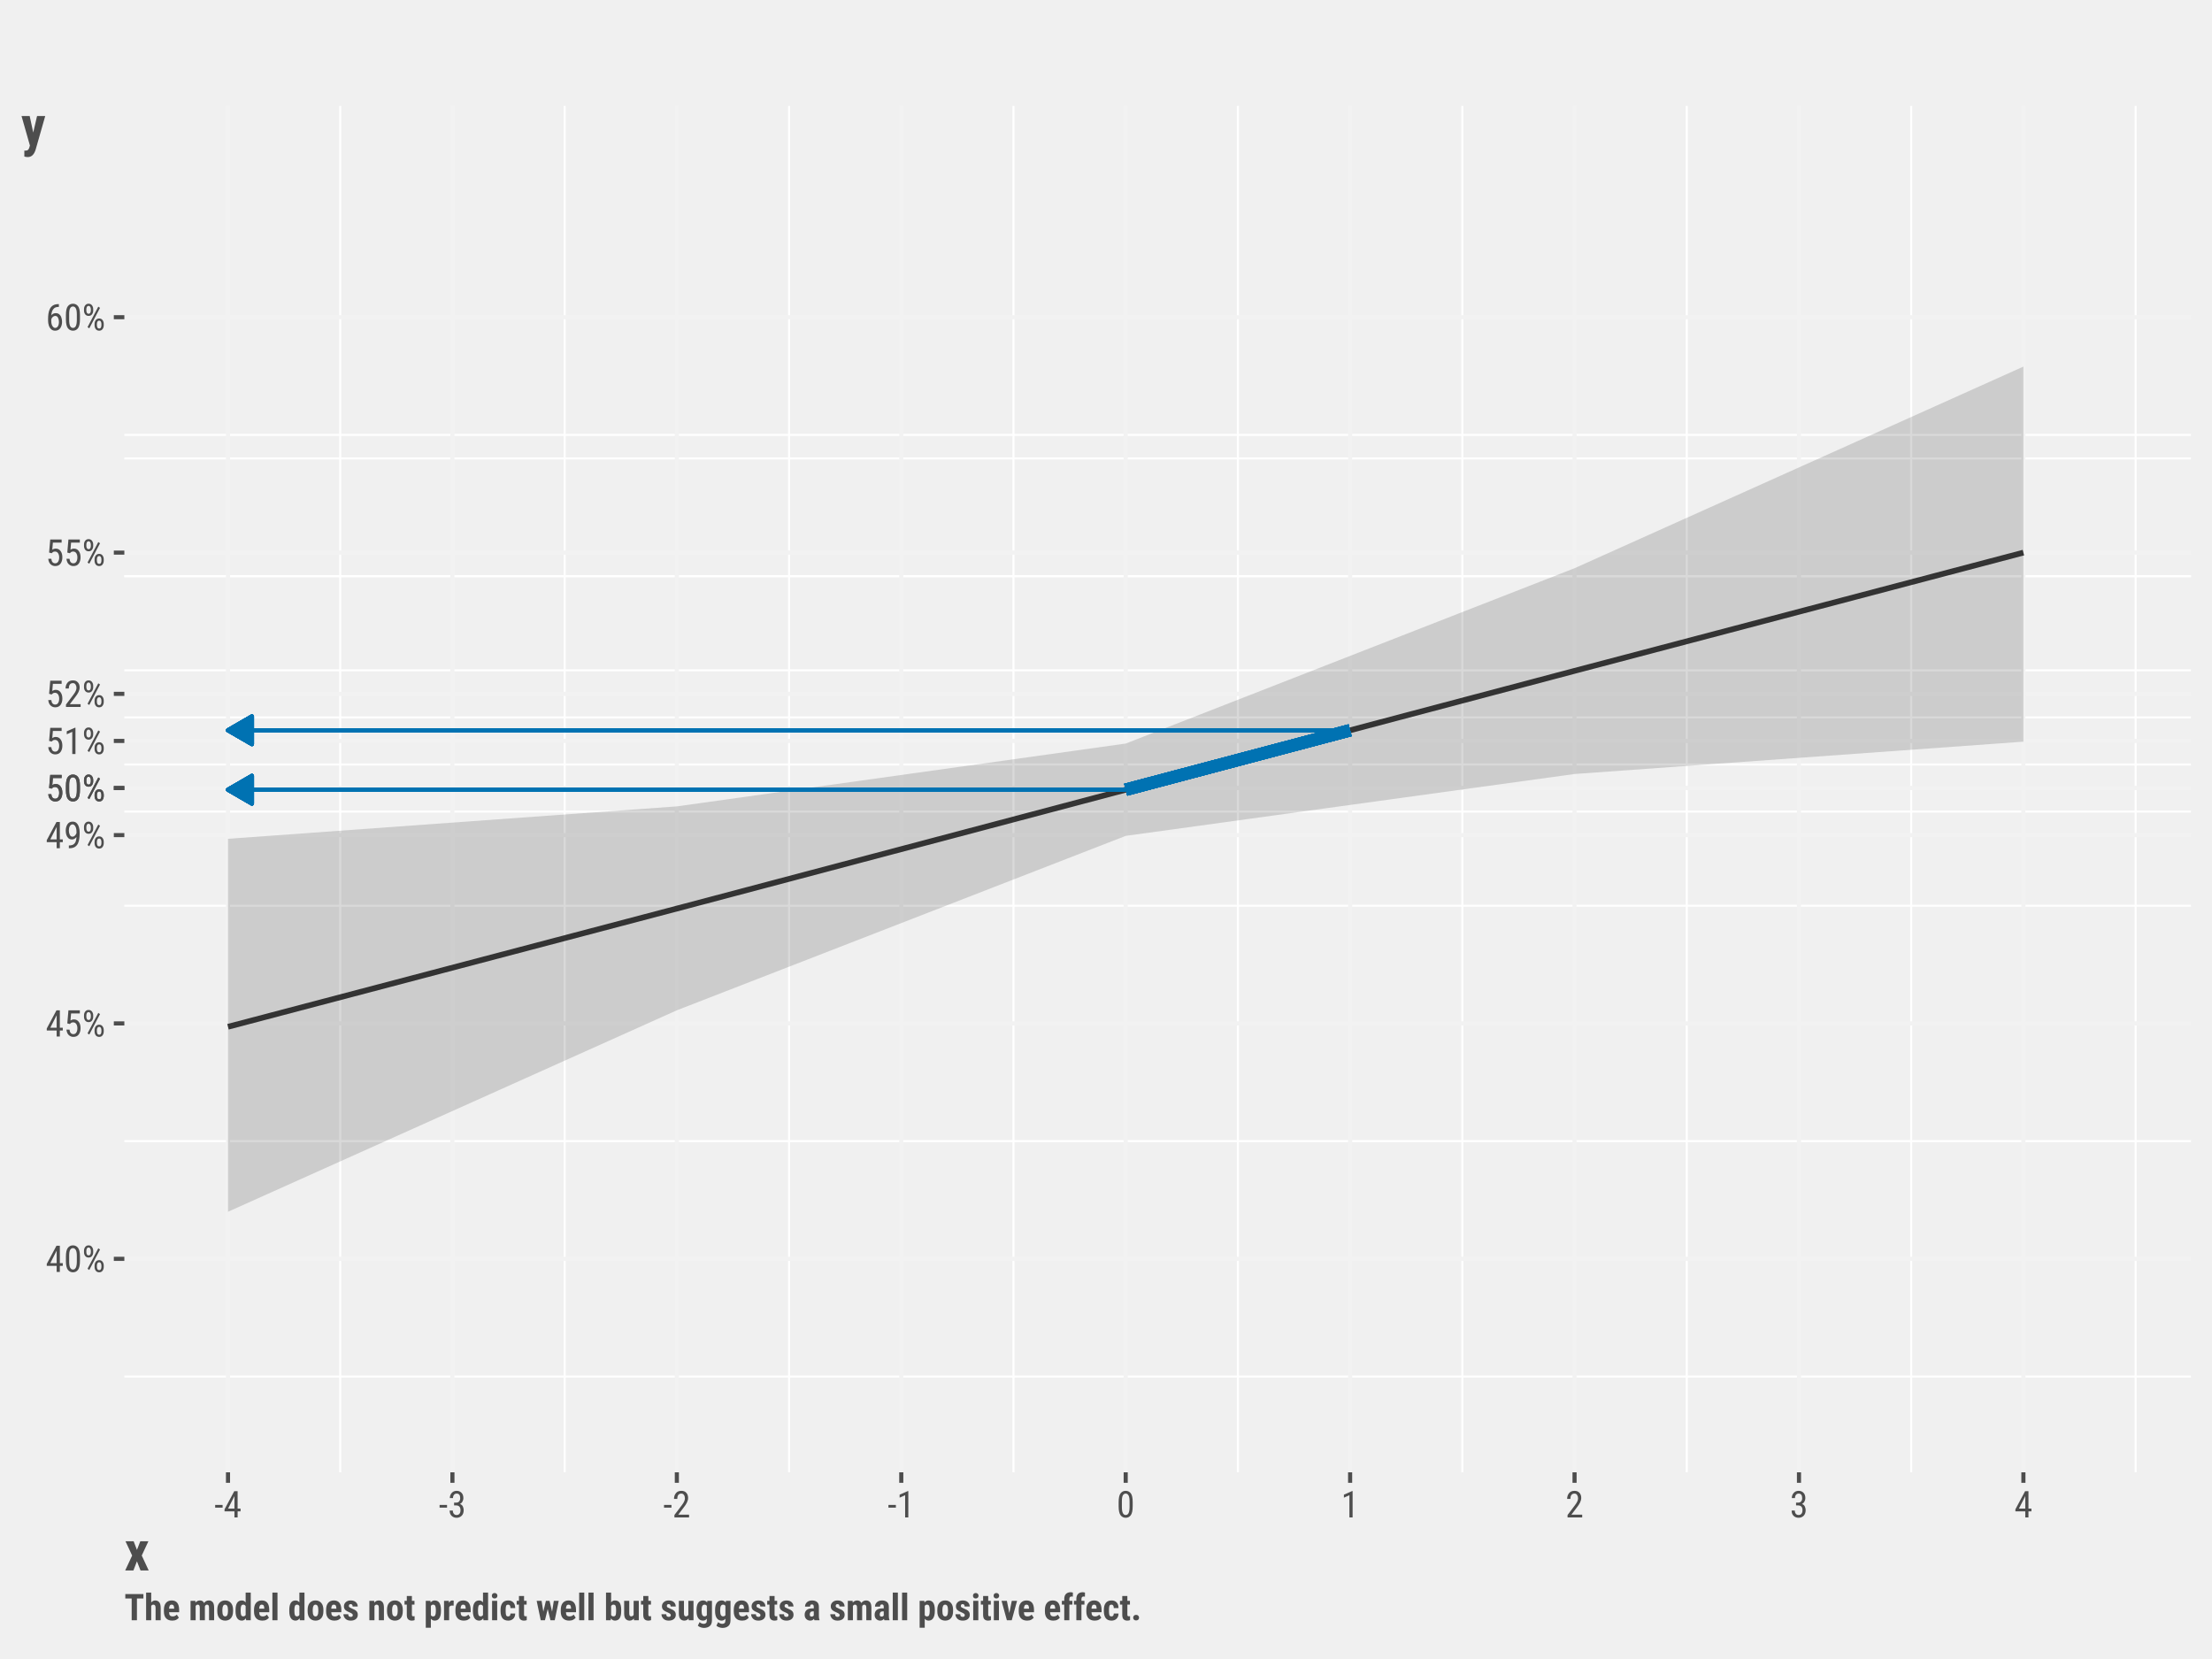
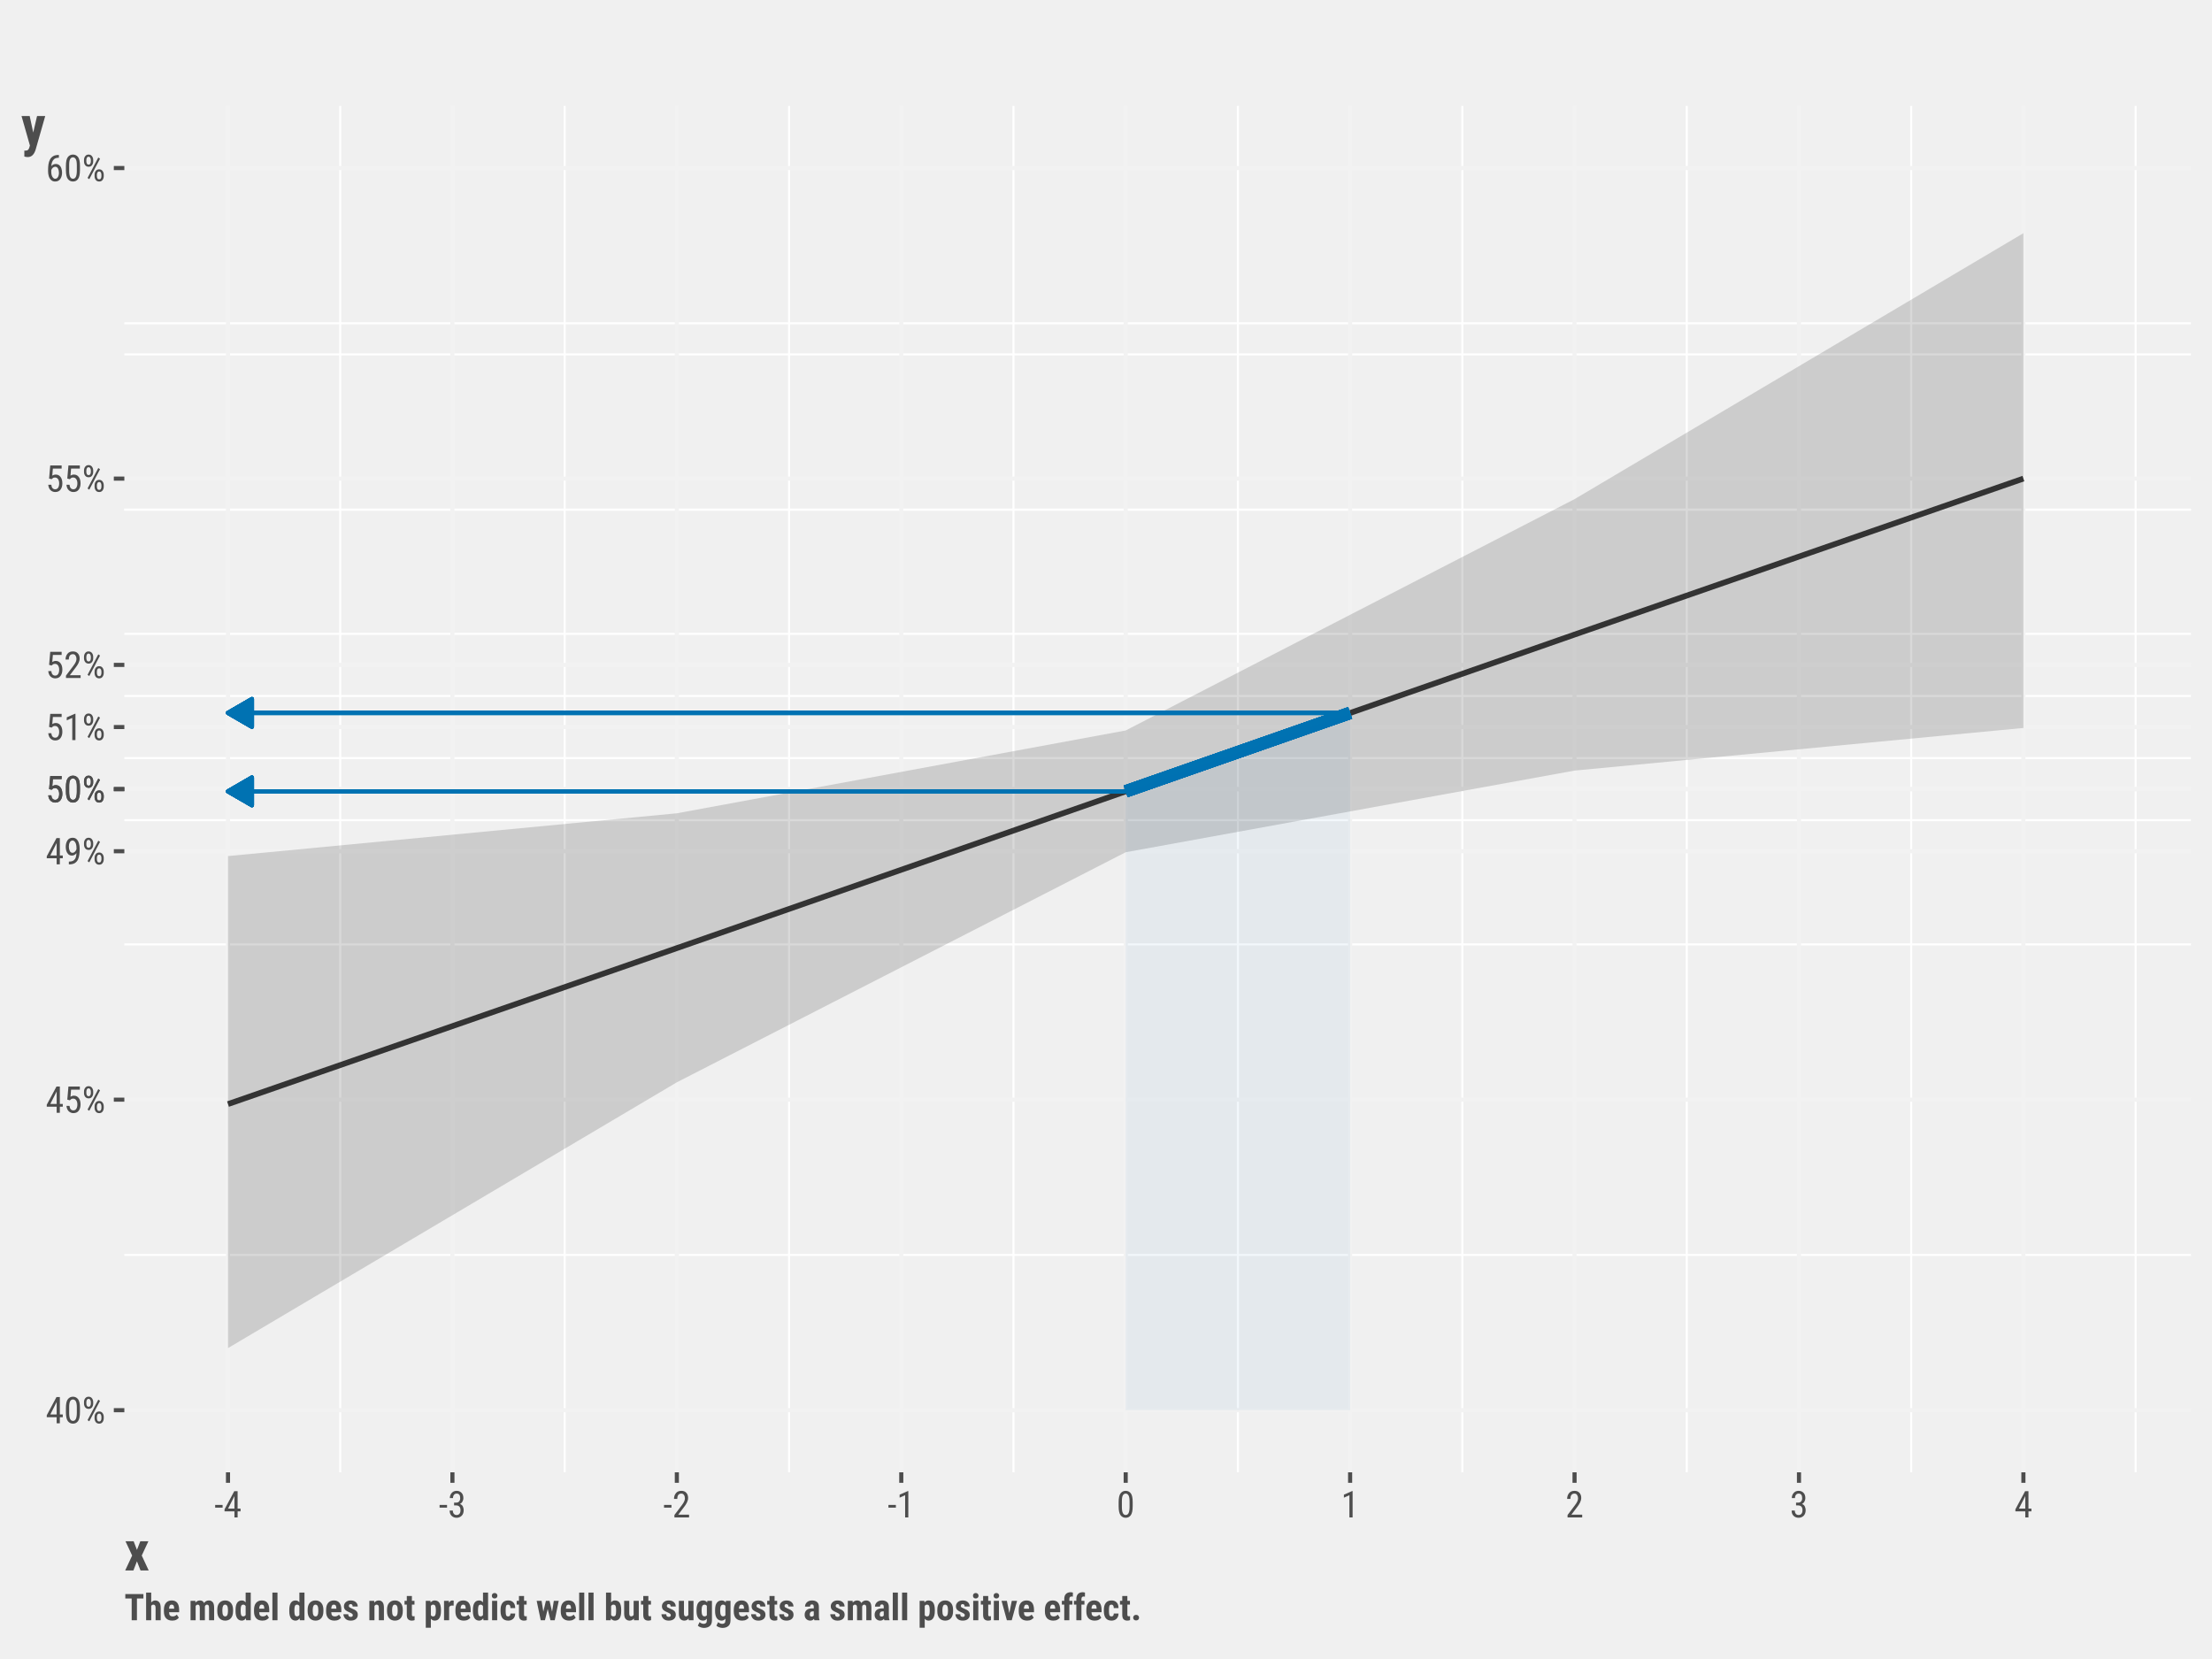
<svg xmlns="http://www.w3.org/2000/svg" class="svglite" width="576.00pt" height="432.00pt" viewBox="0 0 576.00 432.00">
  <defs>
    <style type="text/css">
    .svglite line, .svglite polyline, .svglite polygon, .svglite path, .svglite rect, .svglite circle {
      fill: none;
      stroke: #000000;
      stroke-linecap: round;
      stroke-linejoin: round;
      stroke-miterlimit: 10.00;
    }
    .svglite text {
      white-space: pre;
    }
  </style>
  </defs>
  <rect width="100%" height="100%" style="stroke: none; fill: none;" />
  <defs>
    <clipPath id="cpMC4wMHw1NzYuMDB8MC4wMHw0MzIuMDA=">
      <rect x="0.00" y="0.00" width="576.00" height="432.00" />
    </clipPath>
  </defs>
  <g clip-path="url(#cpMC4wMHw1NzYuMDB8MC4wMHw0MzIuMDA=)">
    <rect x="0.00" y="0" width="576.00" height="432.00" style="stroke-width: 1.07; stroke: none;" />
  </g>
  <defs>
    <clipPath id="cpMzIuMzh8NTcwLjUyfDI3LjU5fDM4My4zOA==">
      <rect x="32.38" y="27.59" width="538.14" height="355.79" />
    </clipPath>
  </defs>
  <g clip-path="url(#cpMzIuMzh8NTcwLjUyfDI3LjU5fDM4My4zOA==)">
-     <polyline points="32.38,358.45 570.52,358.45 " style="stroke-width: 0.53; stroke: #FFFFFF; stroke-linecap: butt;" />
-     <polyline points="32.38,297.15 570.52,297.15 " style="stroke-width: 0.53; stroke: #FFFFFF; stroke-linecap: butt;" />
-     <polyline points="32.38,235.85 570.52,235.85 " style="stroke-width: 0.53; stroke: #FFFFFF; stroke-linecap: butt;" />
-     <polyline points="32.38,174.55 570.52,174.55 " style="stroke-width: 0.53; stroke: #FFFFFF; stroke-linecap: butt;" />
-     <polyline points="32.38,113.25 570.52,113.25 " style="stroke-width: 0.53; stroke: #FFFFFF; stroke-linecap: butt;" />
-     <polyline points="32.38,150.03 570.52,150.03 " style="stroke-width: 0.53; stroke: #FFFFFF; stroke-linecap: butt;" />
-     <polyline points="32.38,211.33 570.52,211.33 " style="stroke-width: 0.53; stroke: #FFFFFF; stroke-linecap: butt;" />
-     <polyline points="32.38,199.07 570.52,199.07 " style="stroke-width: 0.53; stroke: #FFFFFF; stroke-linecap: butt;" />
-     <polyline points="32.38,186.81 570.52,186.81 " style="stroke-width: 0.53; stroke: #FFFFFF; stroke-linecap: butt;" />
-     <polyline points="32.38,150.03 570.52,150.03 " style="stroke-width: 0.53; stroke: #FFFFFF; stroke-linecap: butt;" />
-     <polyline points="32.38,119.38 570.52,119.38 " style="stroke-width: 0.53; stroke: #FFFFFF; stroke-linecap: butt;" />
+     <polyline points="32.38,326.78 570.52,326.78 " style="stroke-width: 0.53; stroke: #FFFFFF; stroke-linecap: butt;" />
+     <polyline points="32.38,245.92 570.52,245.92 " style="stroke-width: 0.53; stroke: #FFFFFF; stroke-linecap: butt;" />
+     <polyline points="32.38,165.06 570.52,165.06 " style="stroke-width: 0.53; stroke: #FFFFFF; stroke-linecap: butt;" />
+     <polyline points="32.38,84.19 570.52,84.19 " style="stroke-width: 0.53; stroke: #FFFFFF; stroke-linecap: butt;" />
+     <polyline points="32.38,132.71 570.52,132.71 " style="stroke-width: 0.53; stroke: #FFFFFF; stroke-linecap: butt;" />
+     <polyline points="32.38,213.57 570.52,213.57 " style="stroke-width: 0.53; stroke: #FFFFFF; stroke-linecap: butt;" />
+     <polyline points="32.38,197.40 570.52,197.40 " style="stroke-width: 0.53; stroke: #FFFFFF; stroke-linecap: butt;" />
+     <polyline points="32.38,181.23 570.52,181.23 " style="stroke-width: 0.53; stroke: #FFFFFF; stroke-linecap: butt;" />
+     <polyline points="32.38,132.71 570.52,132.71 " style="stroke-width: 0.53; stroke: #FFFFFF; stroke-linecap: butt;" />
+     <polyline points="32.38,92.28 570.52,92.28 " style="stroke-width: 0.53; stroke: #FFFFFF; stroke-linecap: butt;" />
    <polyline points="88.59,383.38 88.59,27.59 " style="stroke-width: 0.53; stroke: #FFFFFF; stroke-linecap: butt;" />
    <polyline points="147.03,383.38 147.03,27.59 " style="stroke-width: 0.53; stroke: #FFFFFF; stroke-linecap: butt;" />
    <polyline points="205.47,383.38 205.47,27.59 " style="stroke-width: 0.53; stroke: #FFFFFF; stroke-linecap: butt;" />
    <polyline points="263.91,383.38 263.91,27.59 " style="stroke-width: 0.53; stroke: #FFFFFF; stroke-linecap: butt;" />
    <polyline points="322.35,383.38 322.35,27.59 " style="stroke-width: 0.53; stroke: #FFFFFF; stroke-linecap: butt;" />
    <polyline points="380.79,383.38 380.79,27.59 " style="stroke-width: 0.53; stroke: #FFFFFF; stroke-linecap: butt;" />
    <polyline points="439.23,383.38 439.23,27.59 " style="stroke-width: 0.53; stroke: #FFFFFF; stroke-linecap: butt;" />
    <polyline points="497.67,383.38 497.67,27.59 " style="stroke-width: 0.53; stroke: #FFFFFF; stroke-linecap: butt;" />
    <polyline points="556.11,383.38 556.11,27.59 " style="stroke-width: 0.53; stroke: #FFFFFF; stroke-linecap: butt;" />
-     <polyline points="32.38,327.80 570.52,327.80 " style="stroke-width: 1.07; stroke: #F2F2F2; stroke-linecap: butt;" />
-     <polyline points="32.38,266.50 570.52,266.50 " style="stroke-width: 1.07; stroke: #F2F2F2; stroke-linecap: butt;" />
-     <polyline points="32.38,205.20 570.52,205.20 " style="stroke-width: 1.07; stroke: #F2F2F2; stroke-linecap: butt;" />
-     <polyline points="32.38,143.90 570.52,143.90 " style="stroke-width: 1.07; stroke: #F2F2F2; stroke-linecap: butt;" />
-     <polyline points="32.38,82.60 570.52,82.60 " style="stroke-width: 1.07; stroke: #F2F2F2; stroke-linecap: butt;" />
-     <polyline points="32.38,217.46 570.52,217.46 " style="stroke-width: 1.07; stroke: #F2F2F2; stroke-linecap: butt;" />
-     <polyline points="32.38,205.20 570.52,205.20 " style="stroke-width: 1.07; stroke: #F2F2F2; stroke-linecap: butt;" />
-     <polyline points="32.38,192.94 570.52,192.94 " style="stroke-width: 1.07; stroke: #F2F2F2; stroke-linecap: butt;" />
-     <polyline points="32.38,180.68 570.52,180.68 " style="stroke-width: 1.07; stroke: #F2F2F2; stroke-linecap: butt;" />
+     <polyline points="32.38,367.21 570.52,367.21 " style="stroke-width: 1.07; stroke: #F2F2F2; stroke-linecap: butt;" />
+     <polyline points="32.38,286.35 570.52,286.35 " style="stroke-width: 1.07; stroke: #F2F2F2; stroke-linecap: butt;" />
+     <polyline points="32.38,205.49 570.52,205.49 " style="stroke-width: 1.07; stroke: #F2F2F2; stroke-linecap: butt;" />
+     <polyline points="32.38,124.63 570.52,124.63 " style="stroke-width: 1.07; stroke: #F2F2F2; stroke-linecap: butt;" />
+     <polyline points="32.38,43.76 570.52,43.76 " style="stroke-width: 1.07; stroke: #F2F2F2; stroke-linecap: butt;" />
+     <polyline points="32.38,221.66 570.52,221.66 " style="stroke-width: 1.07; stroke: #F2F2F2; stroke-linecap: butt;" />
+     <polyline points="32.38,205.49 570.52,205.49 " style="stroke-width: 1.07; stroke: #F2F2F2; stroke-linecap: butt;" />
+     <polyline points="32.38,189.32 570.52,189.32 " style="stroke-width: 1.07; stroke: #F2F2F2; stroke-linecap: butt;" />
+     <polyline points="32.38,173.14 570.52,173.14 " style="stroke-width: 1.07; stroke: #F2F2F2; stroke-linecap: butt;" />
    <polyline points="59.37,383.38 59.37,27.59 " style="stroke-width: 1.07; stroke: #F2F2F2; stroke-linecap: butt;" />
    <polyline points="117.81,383.38 117.81,27.59 " style="stroke-width: 1.07; stroke: #F2F2F2; stroke-linecap: butt;" />
    <polyline points="176.25,383.38 176.25,27.59 " style="stroke-width: 1.07; stroke: #F2F2F2; stroke-linecap: butt;" />
    <polyline points="234.69,383.38 234.69,27.59 " style="stroke-width: 1.07; stroke: #F2F2F2; stroke-linecap: butt;" />
    <polyline points="293.13,383.38 293.13,27.59 " style="stroke-width: 1.07; stroke: #F2F2F2; stroke-linecap: butt;" />
    <polyline points="351.57,383.38 351.57,27.59 " style="stroke-width: 1.07; stroke: #F2F2F2; stroke-linecap: butt;" />
    <polyline points="410.01,383.38 410.01,27.59 " style="stroke-width: 1.07; stroke: #F2F2F2; stroke-linecap: butt;" />
    <polyline points="468.45,383.38 468.45,27.59 " style="stroke-width: 1.07; stroke: #F2F2F2; stroke-linecap: butt;" />
    <polyline points="526.89,383.38 526.89,27.59 " style="stroke-width: 1.07; stroke: #F2F2F2; stroke-linecap: butt;" />
-     <polyline points="59.37,267.37 176.25,236.59 293.13,205.64 410.01,174.69 526.89,143.90 " style="stroke-width: 1.49; stroke: #000000; stroke-opacity: 0.75; stroke-linecap: butt;" />
-     <polygon points="59.37,218.42 176.25,209.98 293.13,193.62 410.01,147.96 526.89,95.46 526.89,193.13 410.01,201.55 293.13,217.66 176.25,263.08 59.37,315.54 " style="stroke-width: 0.00; stroke: none; stroke-linecap: butt; fill: #000000; fill-opacity: 0.15;" />
-     <polyline points="59.37,218.42 176.25,209.98 293.13,193.62 410.01,147.96 526.89,95.46 " style="stroke-width: 1.07; stroke: none; stroke-linecap: butt;" />
-     <polyline points="526.89,193.13 410.01,201.55 293.13,217.66 176.25,263.08 59.37,315.54 " style="stroke-width: 1.07; stroke: none; stroke-linecap: butt;" />
-     <line x1="293.13" y1="205.64" x2="351.57" y2="190.16" style="stroke-width: 3.20; stroke: #0072B2; stroke-linecap: butt;" />
-     <line x1="293.13" y1="205.64" x2="351.57" y2="190.16" style="stroke-width: 3.20; stroke: #0072B2; stroke-linecap: butt;" />
-     <line x1="293.13" y1="205.64" x2="351.57" y2="190.16" style="stroke-width: 3.20; stroke: #0072B2; stroke-linecap: butt;" />
-     <line x1="293.13" y1="205.64" x2="351.57" y2="190.16" style="stroke-width: 3.20; stroke: #0072B2; stroke-linecap: butt;" />
-     <line x1="293.13" y1="205.64" x2="351.57" y2="190.16" style="stroke-width: 3.20; stroke: #0072B2; stroke-linecap: butt;" />
-     <line x1="293.13" y1="205.64" x2="351.57" y2="190.16" style="stroke-width: 3.20; stroke: #0072B2; stroke-linecap: butt;" />
-     <line x1="293.13" y1="205.64" x2="351.57" y2="190.16" style="stroke-width: 3.20; stroke: #0072B2; stroke-linecap: butt;" />
-     <line x1="293.13" y1="205.64" x2="59.37" y2="205.64" style="stroke-width: 1.07; stroke: #0072B2; stroke-linecap: butt;" />
-     <polygon points="65.60,202.04 59.37,205.64 65.60,209.24 " style="stroke-width: 1.07; stroke: #0072B2; stroke-linecap: butt; fill: #0072B2;" />
-     <line x1="293.13" y1="205.64" x2="59.37" y2="205.64" style="stroke-width: 1.07; stroke: #0072B2; stroke-linecap: butt;" />
-     <polygon points="65.60,202.04 59.37,205.64 65.60,209.24 " style="stroke-width: 1.07; stroke: #0072B2; stroke-linecap: butt; fill: #0072B2;" />
-     <line x1="293.13" y1="205.64" x2="59.37" y2="205.64" style="stroke-width: 1.07; stroke: #0072B2; stroke-linecap: butt;" />
-     <polygon points="65.60,202.04 59.37,205.64 65.60,209.24 " style="stroke-width: 1.07; stroke: #0072B2; stroke-linecap: butt; fill: #0072B2;" />
-     <line x1="293.13" y1="205.64" x2="59.37" y2="205.64" style="stroke-width: 1.07; stroke: #0072B2; stroke-linecap: butt;" />
-     <polygon points="65.60,202.04 59.37,205.64 65.60,209.24 " style="stroke-width: 1.07; stroke: #0072B2; stroke-linecap: butt; fill: #0072B2;" />
-     <line x1="293.13" y1="205.64" x2="59.37" y2="205.64" style="stroke-width: 1.07; stroke: #0072B2; stroke-linecap: butt;" />
-     <polygon points="65.60,202.04 59.37,205.64 65.60,209.24 " style="stroke-width: 1.07; stroke: #0072B2; stroke-linecap: butt; fill: #0072B2;" />
-     <line x1="293.13" y1="205.64" x2="59.37" y2="205.64" style="stroke-width: 1.07; stroke: #0072B2; stroke-linecap: butt;" />
-     <polygon points="65.60,202.04 59.37,205.64 65.60,209.24 " style="stroke-width: 1.07; stroke: #0072B2; stroke-linecap: butt; fill: #0072B2;" />
-     <line x1="293.13" y1="205.64" x2="59.37" y2="205.64" style="stroke-width: 1.07; stroke: #0072B2; stroke-linecap: butt;" />
-     <polygon points="65.60,202.04 59.37,205.64 65.60,209.24 " style="stroke-width: 1.07; stroke: #0072B2; stroke-linecap: butt; fill: #0072B2;" />
-     <line x1="351.57" y1="190.16" x2="59.37" y2="190.16" style="stroke-width: 1.07; stroke: #0072B2; stroke-linecap: butt;" />
-     <polygon points="65.60,186.56 59.37,190.16 65.60,193.76 " style="stroke-width: 1.07; stroke: #0072B2; stroke-linecap: butt; fill: #0072B2;" />
-     <line x1="351.57" y1="190.16" x2="59.37" y2="190.16" style="stroke-width: 1.07; stroke: #0072B2; stroke-linecap: butt;" />
-     <polygon points="65.60,186.56 59.37,190.16 65.60,193.76 " style="stroke-width: 1.07; stroke: #0072B2; stroke-linecap: butt; fill: #0072B2;" />
-     <line x1="351.57" y1="190.16" x2="59.37" y2="190.16" style="stroke-width: 1.07; stroke: #0072B2; stroke-linecap: butt;" />
-     <polygon points="65.60,186.56 59.37,190.16 65.60,193.76 " style="stroke-width: 1.07; stroke: #0072B2; stroke-linecap: butt; fill: #0072B2;" />
-     <line x1="351.57" y1="190.16" x2="59.37" y2="190.16" style="stroke-width: 1.07; stroke: #0072B2; stroke-linecap: butt;" />
-     <polygon points="65.60,186.56 59.37,190.16 65.60,193.76 " style="stroke-width: 1.07; stroke: #0072B2; stroke-linecap: butt; fill: #0072B2;" />
-     <line x1="351.57" y1="190.16" x2="59.37" y2="190.16" style="stroke-width: 1.07; stroke: #0072B2; stroke-linecap: butt;" />
-     <polygon points="65.60,186.56 59.37,190.16 65.60,193.76 " style="stroke-width: 1.07; stroke: #0072B2; stroke-linecap: butt; fill: #0072B2;" />
-     <line x1="351.57" y1="190.16" x2="59.37" y2="190.16" style="stroke-width: 1.07; stroke: #0072B2; stroke-linecap: butt;" />
-     <polygon points="65.60,186.56 59.37,190.16 65.60,193.76 " style="stroke-width: 1.07; stroke: #0072B2; stroke-linecap: butt; fill: #0072B2;" />
-     <line x1="351.57" y1="190.16" x2="59.37" y2="190.16" style="stroke-width: 1.07; stroke: #0072B2; stroke-linecap: butt;" />
-     <polygon points="65.60,186.56 59.37,190.16 65.60,193.76 " style="stroke-width: 1.07; stroke: #0072B2; stroke-linecap: butt; fill: #0072B2;" />
+     <polyline points="59.37,287.50 176.25,246.89 293.13,206.07 410.01,165.24 526.89,124.62 " style="stroke-width: 1.49; stroke: #000000; stroke-opacity: 0.75; stroke-linecap: butt;" />
+     <polygon points="59.37,222.92 176.25,211.78 293.13,190.21 410.01,129.97 526.89,60.72 526.89,189.56 410.01,200.66 293.13,221.92 176.25,281.83 59.37,351.04 " style="stroke-width: 0.00; stroke: none; stroke-linecap: butt; fill: #000000; fill-opacity: 0.15;" />
+     <polyline points="59.37,222.92 176.25,211.78 293.13,190.21 410.01,129.97 526.89,60.72 " style="stroke-width: 1.07; stroke: none; stroke-linecap: butt;" />
+     <polyline points="526.89,189.56 410.01,200.66 293.13,221.92 176.25,281.83 59.37,351.04 " style="stroke-width: 1.07; stroke: none; stroke-linecap: butt;" />
+     <line x1="293.13" y1="206.07" x2="351.57" y2="185.64" style="stroke-width: 3.20; stroke: #0072B2; stroke-linecap: butt;" />
+     <line x1="293.13" y1="206.07" x2="351.57" y2="185.64" style="stroke-width: 3.20; stroke: #0072B2; stroke-linecap: butt;" />
+     <line x1="293.13" y1="206.07" x2="351.57" y2="185.64" style="stroke-width: 3.20; stroke: #0072B2; stroke-linecap: butt;" />
+     <line x1="293.13" y1="206.07" x2="351.57" y2="185.64" style="stroke-width: 3.20; stroke: #0072B2; stroke-linecap: butt;" />
+     <line x1="293.13" y1="206.07" x2="351.57" y2="185.64" style="stroke-width: 3.20; stroke: #0072B2; stroke-linecap: butt;" />
+     <line x1="293.13" y1="206.07" x2="351.57" y2="185.64" style="stroke-width: 3.20; stroke: #0072B2; stroke-linecap: butt;" />
+     <line x1="293.13" y1="206.07" x2="351.57" y2="185.64" style="stroke-width: 3.20; stroke: #0072B2; stroke-linecap: butt;" />
+     <line x1="293.13" y1="206.07" x2="59.37" y2="206.07" style="stroke-width: 1.07; stroke: #0072B2; stroke-linecap: butt;" />
+     <polygon points="65.60,202.47 59.37,206.07 65.60,209.67 " style="stroke-width: 1.07; stroke: #0072B2; stroke-linecap: butt; fill: #0072B2;" />
+     <line x1="293.13" y1="206.07" x2="59.37" y2="206.07" style="stroke-width: 1.07; stroke: #0072B2; stroke-linecap: butt;" />
+     <polygon points="65.60,202.47 59.37,206.07 65.60,209.67 " style="stroke-width: 1.07; stroke: #0072B2; stroke-linecap: butt; fill: #0072B2;" />
+     <line x1="293.13" y1="206.07" x2="59.37" y2="206.07" style="stroke-width: 1.07; stroke: #0072B2; stroke-linecap: butt;" />
+     <polygon points="65.60,202.47 59.37,206.07 65.60,209.67 " style="stroke-width: 1.07; stroke: #0072B2; stroke-linecap: butt; fill: #0072B2;" />
+     <line x1="293.13" y1="206.07" x2="59.37" y2="206.07" style="stroke-width: 1.07; stroke: #0072B2; stroke-linecap: butt;" />
+     <polygon points="65.60,202.47 59.37,206.07 65.60,209.67 " style="stroke-width: 1.07; stroke: #0072B2; stroke-linecap: butt; fill: #0072B2;" />
+     <line x1="293.13" y1="206.07" x2="59.37" y2="206.07" style="stroke-width: 1.07; stroke: #0072B2; stroke-linecap: butt;" />
+     <polygon points="65.60,202.47 59.37,206.07 65.60,209.67 " style="stroke-width: 1.07; stroke: #0072B2; stroke-linecap: butt; fill: #0072B2;" />
+     <line x1="293.13" y1="206.07" x2="59.37" y2="206.07" style="stroke-width: 1.07; stroke: #0072B2; stroke-linecap: butt;" />
+     <polygon points="65.60,202.47 59.37,206.07 65.60,209.67 " style="stroke-width: 1.07; stroke: #0072B2; stroke-linecap: butt; fill: #0072B2;" />
+     <line x1="293.13" y1="206.07" x2="59.37" y2="206.07" style="stroke-width: 1.07; stroke: #0072B2; stroke-linecap: butt;" />
+     <polygon points="65.60,202.47 59.37,206.07 65.60,209.67 " style="stroke-width: 1.07; stroke: #0072B2; stroke-linecap: butt; fill: #0072B2;" />
+     <line x1="351.57" y1="185.64" x2="59.37" y2="185.64" style="stroke-width: 1.07; stroke: #0072B2; stroke-linecap: butt;" />
+     <polygon points="65.60,182.04 59.37,185.64 65.60,189.24 " style="stroke-width: 1.07; stroke: #0072B2; stroke-linecap: butt; fill: #0072B2;" />
+     <line x1="351.57" y1="185.64" x2="59.37" y2="185.64" style="stroke-width: 1.07; stroke: #0072B2; stroke-linecap: butt;" />
+     <polygon points="65.60,182.04 59.37,185.64 65.60,189.24 " style="stroke-width: 1.07; stroke: #0072B2; stroke-linecap: butt; fill: #0072B2;" />
+     <line x1="351.57" y1="185.64" x2="59.37" y2="185.64" style="stroke-width: 1.07; stroke: #0072B2; stroke-linecap: butt;" />
+     <polygon points="65.60,182.04 59.37,185.64 65.60,189.24 " style="stroke-width: 1.07; stroke: #0072B2; stroke-linecap: butt; fill: #0072B2;" />
+     <line x1="351.57" y1="185.64" x2="59.37" y2="185.64" style="stroke-width: 1.07; stroke: #0072B2; stroke-linecap: butt;" />
+     <polygon points="65.60,182.04 59.37,185.64 65.60,189.24 " style="stroke-width: 1.07; stroke: #0072B2; stroke-linecap: butt; fill: #0072B2;" />
+     <line x1="351.57" y1="185.64" x2="59.37" y2="185.64" style="stroke-width: 1.07; stroke: #0072B2; stroke-linecap: butt;" />
+     <polygon points="65.60,182.04 59.37,185.64 65.60,189.24 " style="stroke-width: 1.07; stroke: #0072B2; stroke-linecap: butt; fill: #0072B2;" />
+     <line x1="351.57" y1="185.64" x2="59.37" y2="185.64" style="stroke-width: 1.07; stroke: #0072B2; stroke-linecap: butt;" />
+     <polygon points="65.60,182.04 59.37,185.64 65.60,189.24 " style="stroke-width: 1.07; stroke: #0072B2; stroke-linecap: butt; fill: #0072B2;" />
+     <line x1="351.57" y1="185.64" x2="59.37" y2="185.64" style="stroke-width: 1.07; stroke: #0072B2; stroke-linecap: butt;" />
+     <polygon points="65.60,182.04 59.37,185.64 65.60,189.24 " style="stroke-width: 1.07; stroke: #0072B2; stroke-linecap: butt; fill: #0072B2;" />
+     <polygon points="293.13,367.21 293.13,206.07 351.57,185.64 351.57,367.21 " style="stroke-width: 1.07; stroke: none; stroke-linecap: butt; fill: #0072B2; fill-opacity: 0.051;" />
  </g>
  <g clip-path="url(#cpMC4wMHw1NzYuMDB8MC4wMHw0MzIuMDA=)">
-     <text x="27.45" y="331.21" text-anchor="end" style="font-size: 9.60px;fill: #4D4D4D; font-family: &quot;Roboto Condensed&quot;;" textLength="15.54px" lengthAdjust="spacingAndGlyphs">40%</text>
-     <text x="27.45" y="269.91" text-anchor="end" style="font-size: 9.60px;fill: #4D4D4D; font-family: &quot;Roboto Condensed&quot;;" textLength="15.54px" lengthAdjust="spacingAndGlyphs">45%</text>
-     <text x="27.45" y="208.61" text-anchor="end" style="font-size: 9.60px;fill: #4D4D4D; font-family: &quot;Roboto Condensed&quot;;" textLength="15.54px" lengthAdjust="spacingAndGlyphs">50%</text>
-     <text x="27.45" y="147.31" text-anchor="end" style="font-size: 9.60px;fill: #4D4D4D; font-family: &quot;Roboto Condensed&quot;;" textLength="15.54px" lengthAdjust="spacingAndGlyphs">55%</text>
-     <text x="27.45" y="86.01" text-anchor="end" style="font-size: 9.60px;fill: #4D4D4D; font-family: &quot;Roboto Condensed&quot;;" textLength="15.54px" lengthAdjust="spacingAndGlyphs">60%</text>
-     <text x="27.45" y="220.87" text-anchor="end" style="font-size: 9.60px;fill: #4D4D4D; font-family: &quot;Roboto Condensed&quot;;" textLength="15.54px" lengthAdjust="spacingAndGlyphs">49%</text>
-     <text x="27.45" y="208.61" text-anchor="end" style="font-size: 9.60px;fill: #4D4D4D; font-family: &quot;Roboto Condensed&quot;;" textLength="15.54px" lengthAdjust="spacingAndGlyphs">50%</text>
-     <text x="27.45" y="196.35" text-anchor="end" style="font-size: 9.60px;fill: #4D4D4D; font-family: &quot;Roboto Condensed&quot;;" textLength="15.54px" lengthAdjust="spacingAndGlyphs">51%</text>
-     <text x="27.45" y="184.09" text-anchor="end" style="font-size: 9.60px;fill: #4D4D4D; font-family: &quot;Roboto Condensed&quot;;" textLength="15.54px" lengthAdjust="spacingAndGlyphs">52%</text>
-     <polyline points="29.64,327.80 32.38,327.80 " style="stroke-width: 1.07; stroke: #4D4D4D; stroke-linecap: butt;" />
-     <polyline points="29.64,266.50 32.38,266.50 " style="stroke-width: 1.07; stroke: #4D4D4D; stroke-linecap: butt;" />
-     <polyline points="29.64,205.20 32.38,205.20 " style="stroke-width: 1.07; stroke: #4D4D4D; stroke-linecap: butt;" />
-     <polyline points="29.64,143.90 32.38,143.90 " style="stroke-width: 1.07; stroke: #4D4D4D; stroke-linecap: butt;" />
-     <polyline points="29.64,82.60 32.38,82.60 " style="stroke-width: 1.07; stroke: #4D4D4D; stroke-linecap: butt;" />
-     <polyline points="29.64,217.46 32.38,217.46 " style="stroke-width: 1.07; stroke: #4D4D4D; stroke-linecap: butt;" />
-     <polyline points="29.64,205.20 32.38,205.20 " style="stroke-width: 1.07; stroke: #4D4D4D; stroke-linecap: butt;" />
-     <polyline points="29.64,192.94 32.38,192.94 " style="stroke-width: 1.07; stroke: #4D4D4D; stroke-linecap: butt;" />
-     <polyline points="29.64,180.68 32.38,180.68 " style="stroke-width: 1.07; stroke: #4D4D4D; stroke-linecap: butt;" />
+     <text x="27.45" y="370.62" text-anchor="end" style="font-size: 9.60px;fill: #4D4D4D; font-family: &quot;Roboto Condensed&quot;;" textLength="15.54px" lengthAdjust="spacingAndGlyphs">40%</text>
+     <text x="27.45" y="289.76" text-anchor="end" style="font-size: 9.60px;fill: #4D4D4D; font-family: &quot;Roboto Condensed&quot;;" textLength="15.54px" lengthAdjust="spacingAndGlyphs">45%</text>
+     <text x="27.45" y="208.90" text-anchor="end" style="font-size: 9.60px;fill: #4D4D4D; font-family: &quot;Roboto Condensed&quot;;" textLength="15.54px" lengthAdjust="spacingAndGlyphs">50%</text>
+     <text x="27.45" y="128.03" text-anchor="end" style="font-size: 9.60px;fill: #4D4D4D; font-family: &quot;Roboto Condensed&quot;;" textLength="15.54px" lengthAdjust="spacingAndGlyphs">55%</text>
+     <text x="27.45" y="47.17" text-anchor="end" style="font-size: 9.60px;fill: #4D4D4D; font-family: &quot;Roboto Condensed&quot;;" textLength="15.54px" lengthAdjust="spacingAndGlyphs">60%</text>
+     <text x="27.45" y="225.07" text-anchor="end" style="font-size: 9.60px;fill: #4D4D4D; font-family: &quot;Roboto Condensed&quot;;" textLength="15.54px" lengthAdjust="spacingAndGlyphs">49%</text>
+     <text x="27.45" y="208.90" text-anchor="end" style="font-size: 9.60px;fill: #4D4D4D; font-family: &quot;Roboto Condensed&quot;;" textLength="15.54px" lengthAdjust="spacingAndGlyphs">50%</text>
+     <text x="27.45" y="192.72" text-anchor="end" style="font-size: 9.60px;fill: #4D4D4D; font-family: &quot;Roboto Condensed&quot;;" textLength="15.54px" lengthAdjust="spacingAndGlyphs">51%</text>
+     <text x="27.45" y="176.55" text-anchor="end" style="font-size: 9.60px;fill: #4D4D4D; font-family: &quot;Roboto Condensed&quot;;" textLength="15.54px" lengthAdjust="spacingAndGlyphs">52%</text>
+     <polyline points="29.64,367.21 32.38,367.21 " style="stroke-width: 1.07; stroke: #4D4D4D; stroke-linecap: butt;" />
+     <polyline points="29.64,286.35 32.38,286.35 " style="stroke-width: 1.07; stroke: #4D4D4D; stroke-linecap: butt;" />
+     <polyline points="29.64,205.49 32.38,205.49 " style="stroke-width: 1.07; stroke: #4D4D4D; stroke-linecap: butt;" />
+     <polyline points="29.64,124.63 32.38,124.63 " style="stroke-width: 1.07; stroke: #4D4D4D; stroke-linecap: butt;" />
+     <polyline points="29.64,43.76 32.38,43.76 " style="stroke-width: 1.07; stroke: #4D4D4D; stroke-linecap: butt;" />
+     <polyline points="29.64,221.66 32.38,221.66 " style="stroke-width: 1.07; stroke: #4D4D4D; stroke-linecap: butt;" />
+     <polyline points="29.64,205.49 32.38,205.49 " style="stroke-width: 1.07; stroke: #4D4D4D; stroke-linecap: butt;" />
+     <polyline points="29.64,189.32 32.38,189.32 " style="stroke-width: 1.07; stroke: #4D4D4D; stroke-linecap: butt;" />
+     <polyline points="29.64,173.14 32.38,173.14 " style="stroke-width: 1.07; stroke: #4D4D4D; stroke-linecap: butt;" />
    <polyline points="59.37,386.12 59.37,383.38 " style="stroke-width: 1.07; stroke: #4D4D4D; stroke-linecap: butt;" />
    <polyline points="117.81,386.12 117.81,383.38 " style="stroke-width: 1.07; stroke: #4D4D4D; stroke-linecap: butt;" />
    <polyline points="176.25,386.12 176.25,383.38 " style="stroke-width: 1.07; stroke: #4D4D4D; stroke-linecap: butt;" />
    <polyline points="234.69,386.12 234.69,383.38 " style="stroke-width: 1.07; stroke: #4D4D4D; stroke-linecap: butt;" />
    <polyline points="293.13,386.12 293.13,383.38 " style="stroke-width: 1.07; stroke: #4D4D4D; stroke-linecap: butt;" />
    <polyline points="351.57,386.12 351.57,383.38 " style="stroke-width: 1.07; stroke: #4D4D4D; stroke-linecap: butt;" />
    <polyline points="410.01,386.12 410.01,383.38 " style="stroke-width: 1.07; stroke: #4D4D4D; stroke-linecap: butt;" />
    <polyline points="468.45,386.12 468.45,383.38 " style="stroke-width: 1.07; stroke: #4D4D4D; stroke-linecap: butt;" />
    <polyline points="526.89,386.12 526.89,383.38 " style="stroke-width: 1.07; stroke: #4D4D4D; stroke-linecap: butt;" />
    <text x="59.37" y="395.13" text-anchor="middle" style="font-size: 9.60px;fill: #4D4D4D; font-family: &quot;Roboto Condensed&quot;;" textLength="7.11px" lengthAdjust="spacingAndGlyphs">-4</text>
    <text x="117.81" y="395.13" text-anchor="middle" style="font-size: 9.60px;fill: #4D4D4D; font-family: &quot;Roboto Condensed&quot;;" textLength="7.11px" lengthAdjust="spacingAndGlyphs">-3</text>
    <text x="176.25" y="395.13" text-anchor="middle" style="font-size: 9.60px;fill: #4D4D4D; font-family: &quot;Roboto Condensed&quot;;" textLength="7.11px" lengthAdjust="spacingAndGlyphs">-2</text>
    <text x="234.69" y="395.13" text-anchor="middle" style="font-size: 9.60px;fill: #4D4D4D; font-family: &quot;Roboto Condensed&quot;;" textLength="7.11px" lengthAdjust="spacingAndGlyphs">-1</text>
    <text x="293.13" y="395.13" text-anchor="middle" style="font-size: 9.60px;fill: #4D4D4D; font-family: &quot;Roboto Condensed&quot;;" textLength="4.74px" lengthAdjust="spacingAndGlyphs">0</text>
    <text x="351.57" y="395.13" text-anchor="middle" style="font-size: 9.60px;fill: #4D4D4D; font-family: &quot;Roboto Condensed&quot;;" textLength="4.74px" lengthAdjust="spacingAndGlyphs">1</text>
    <text x="410.01" y="395.13" text-anchor="middle" style="font-size: 9.60px;fill: #4D4D4D; font-family: &quot;Roboto Condensed&quot;;" textLength="4.74px" lengthAdjust="spacingAndGlyphs">2</text>
    <text x="468.45" y="395.13" text-anchor="middle" style="font-size: 9.60px;fill: #4D4D4D; font-family: &quot;Roboto Condensed&quot;;" textLength="4.74px" lengthAdjust="spacingAndGlyphs">3</text>
    <text x="526.89" y="395.13" text-anchor="middle" style="font-size: 9.60px;fill: #4D4D4D; font-family: &quot;Roboto Condensed&quot;;" textLength="4.74px" lengthAdjust="spacingAndGlyphs">4</text>
    <text x="32.38" y="408.95" style="font-size: 14.40px; font-weight: bold;fill: #4D4D4D; font-family: &quot;Roboto Condensed&quot;;" textLength="6.52px" lengthAdjust="spacingAndGlyphs">x</text>
    <text x="5.48" y="37.82" style="font-size: 14.40px; font-weight: bold;fill: #4D4D4D; font-family: &quot;Roboto Condensed&quot;;" textLength="6.42px" lengthAdjust="spacingAndGlyphs">y</text>
    <text x="32.38" y="421.91" style="font-size: 9.60px; font-weight: bold;fill: #4D4D4D; font-family: &quot;Roboto Condensed&quot;;" textLength="264.82px" lengthAdjust="spacingAndGlyphs">The model does not predict well but suggests a small positive effect.</text>
  </g>
</svg>
